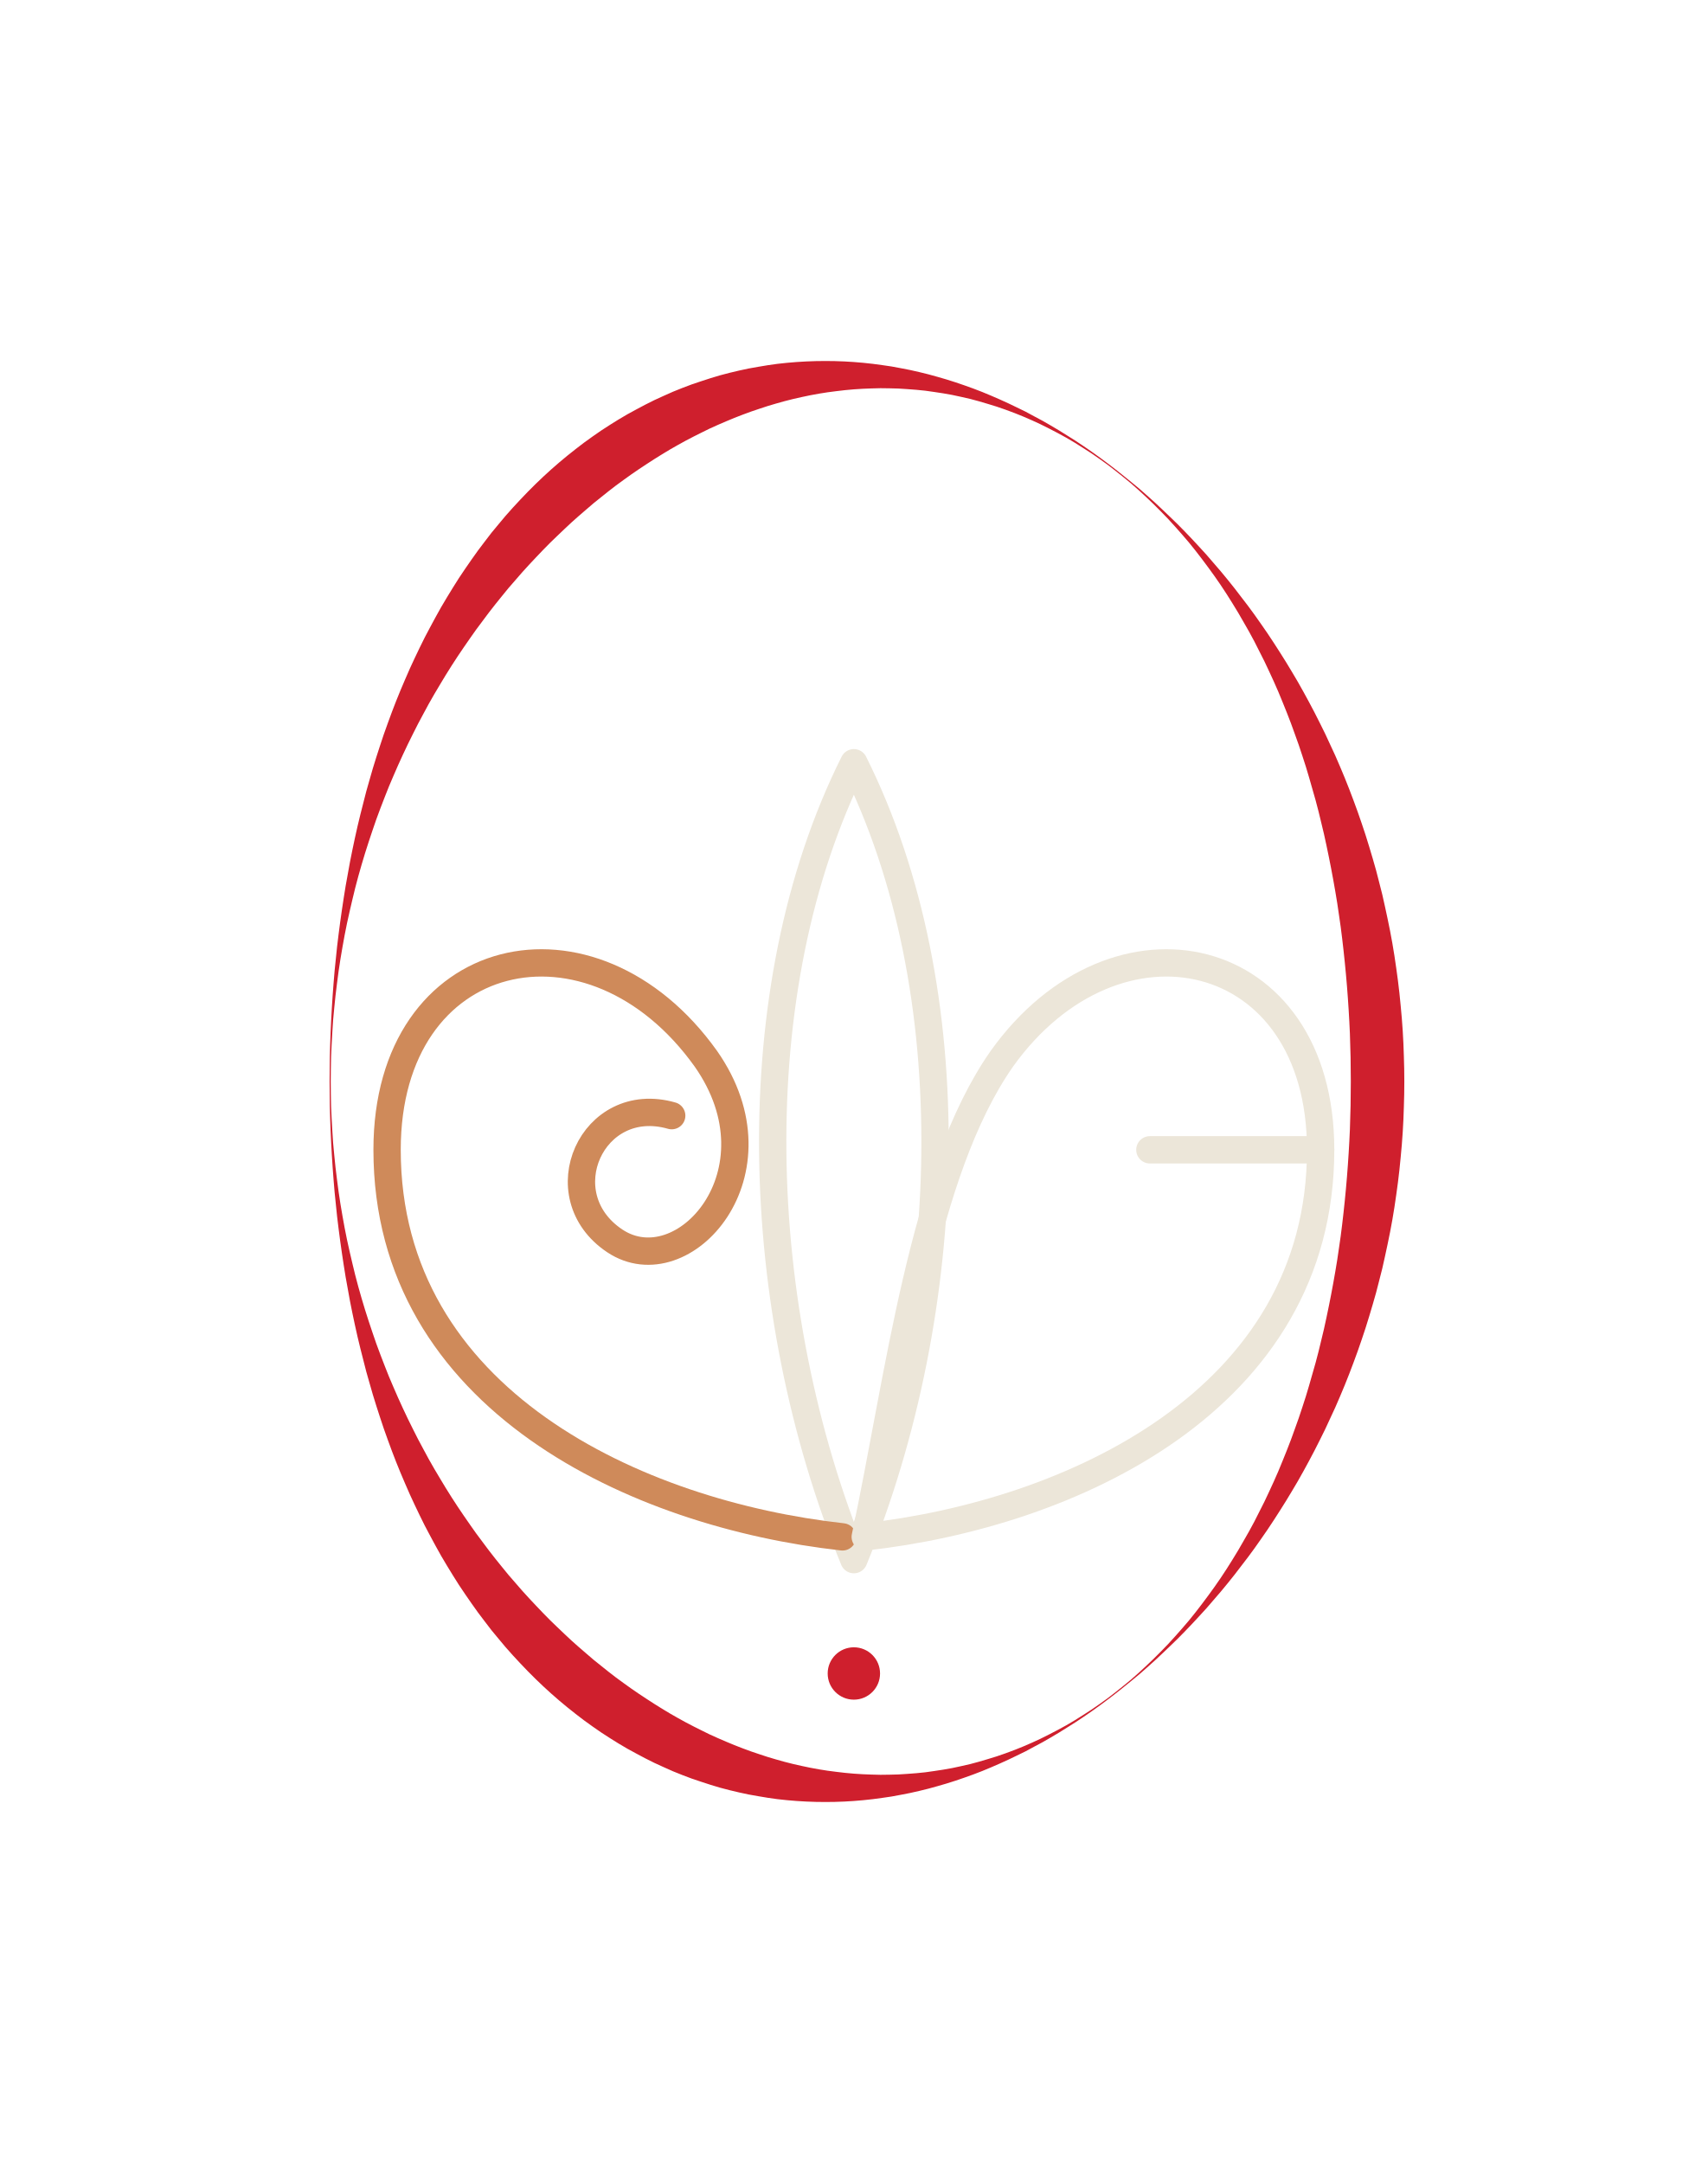
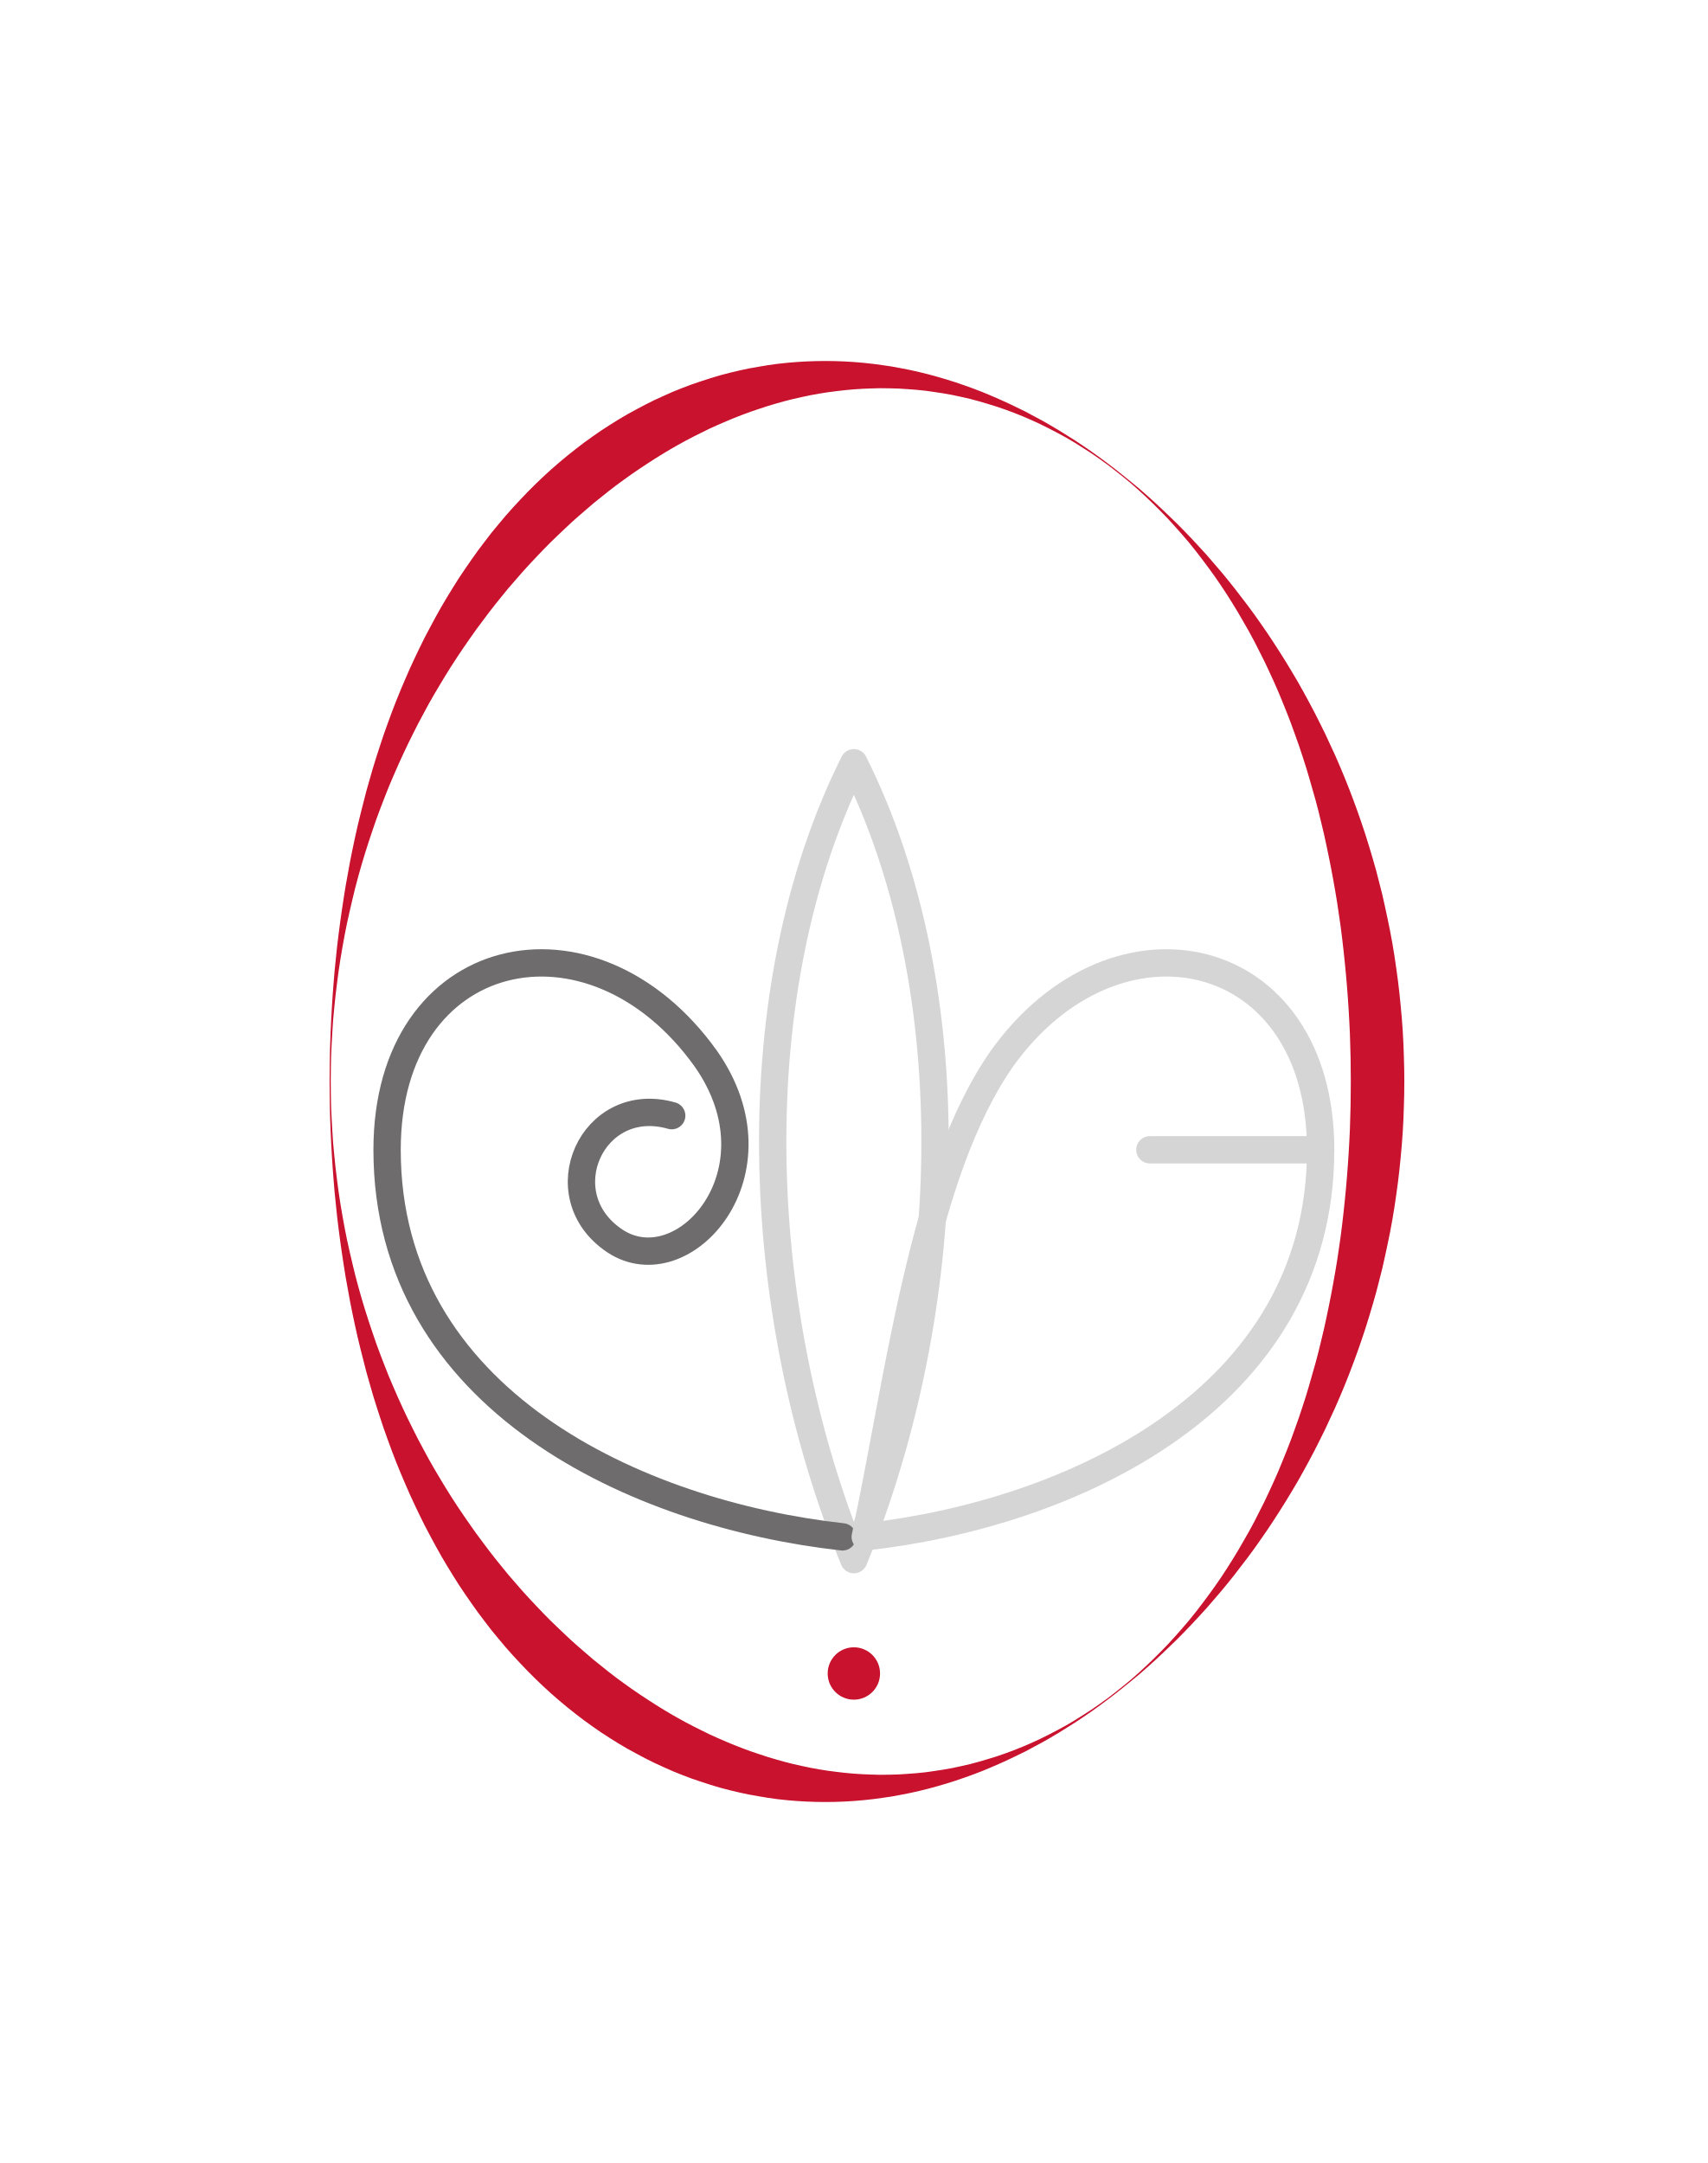
<svg xmlns="http://www.w3.org/2000/svg" viewBox="0 0 150 190" width="150" height="190" role="img" aria-label="Sanjana Gangarapu monogram">
-   <path d="M75.00 31.80L75.83 31.87L76.66 31.96L77.48 32.07L78.30 32.19L79.11 32.34L79.93 32.50L80.73 32.68L81.54 32.88L82.34 33.10L83.13 33.33L83.92 33.58L84.71 33.85L85.49 34.13L86.27 34.43L87.04 34.75L87.80 35.08L88.57 35.43L89.32 35.79L90.08 36.16L90.82 36.56L91.57 36.96L92.30 37.38L93.04 37.82L93.76 38.27L94.49 38.73L95.21 39.21L95.92 39.70L96.63 40.21L97.33 40.73L98.03 41.27L98.72 41.82L99.41 42.38L100.10 42.95L100.77 43.54L101.45 44.15L102.11 44.77L102.77 45.40L103.43 46.04L104.08 46.70L104.72 47.37L105.36 48.06L105.99 48.75L106.61 49.47L107.23 50.19L107.84 50.93L108.44 51.68L109.03 52.45L109.62 53.22L110.20 54.01L110.77 54.82L111.33 55.63L111.88 56.46L112.42 57.30L112.96 58.16L113.48 59.02L114.00 59.90L114.50 60.79L114.99 61.69L115.47 62.60L115.94 63.53L116.40 64.46L116.84 65.41L117.28 66.36L117.70 67.33L118.11 68.31L118.50 69.29L118.88 70.29L119.25 71.30L119.60 72.31L119.94 73.33L120.26 74.36L120.57 75.40L120.87 76.45L121.14 77.50L121.41 78.56L121.65 79.63L121.88 80.70L122.10 81.78L122.30 82.86L122.48 83.95L122.64 85.04L122.79 86.14L122.92 87.24L123.03 88.34L123.13 89.45L123.21 90.55L123.27 91.66L123.31 92.78L123.34 93.89L123.35 95.00L123.34 96.11L123.31 97.22L123.27 98.34L123.21 99.45L123.13 100.55L123.03 101.66L122.92 102.76L122.79 103.86L122.64 104.96L122.48 106.05L122.30 107.14L122.10 108.22L121.88 109.30L121.65 110.37L121.41 111.44L121.14 112.50L120.87 113.55L120.57 114.60L120.26 115.64L119.94 116.67L119.60 117.69L119.25 118.70L118.88 119.71L118.50 120.71L118.11 121.69L117.70 122.67L117.28 123.64L116.84 124.59L116.40 125.54L115.94 126.47L115.47 127.40L114.99 128.31L114.50 129.21L114.00 130.10L113.48 130.98L112.96 131.84L112.42 132.70L111.88 133.54L111.33 134.37L110.77 135.18L110.20 135.99L109.62 136.78L109.03 137.55L108.44 138.32L107.84 139.07L107.23 139.81L106.61 140.53L105.99 141.25L105.36 141.94L104.72 142.63L104.08 143.30L103.43 143.96L102.77 144.60L102.11 145.23L101.45 145.85L100.77 146.46L100.10 147.05L99.41 147.62L98.72 148.18L98.03 148.73L97.33 149.27L96.63 149.79L95.92 150.30L95.21 150.79L94.49 151.27L93.76 151.73L93.04 152.18L92.30 152.62L91.57 153.04L90.82 153.44L90.08 153.84L89.32 154.21L88.57 154.57L87.80 154.92L87.04 155.25L86.27 155.57L85.49 155.87L84.71 156.15L83.92 156.42L83.13 156.67L82.34 156.90L81.54 157.12L80.73 157.32L79.93 157.50L79.11 157.66L78.30 157.81L77.48 157.93L76.66 158.04L75.83 158.13L75.00 158.20L74.17 158.25L73.33 158.28L72.50 158.29L71.66 158.28L70.82 158.25L69.97 158.20L69.13 158.13L68.29 158.04L67.44 157.92L66.60 157.78L65.76 157.63L64.92 157.45L64.08 157.25L63.24 157.03L62.41 156.78L61.58 156.51L60.75 156.23L59.93 155.92L59.11 155.59L58.30 155.23L57.49 154.86L56.69 154.46L55.90 154.04L55.11 153.61L54.33 153.15L53.56 152.67L52.79 152.17L52.04 151.65L51.29 151.11L50.56 150.55L49.83 149.97L49.11 149.37L48.41 148.76L47.71 148.12L47.03 147.47L46.36 146.80L45.70 146.11L45.05 145.41L44.41 144.69L43.79 143.95L43.17 143.20L42.58 142.43L41.99 141.65L41.42 140.85L40.86 140.04L40.31 139.22L39.78 138.38L39.26 137.53L38.75 136.67L38.26 135.79L37.78 134.90L37.31 134.01L36.86 133.10L36.42 132.18L35.99 131.25L35.58 130.31L35.18 129.37L34.79 128.41L34.42 127.45L34.06 126.47L33.71 125.49L33.38 124.50L33.06 123.51L32.75 122.51L32.46 121.50L32.17 120.48L31.91 119.46L31.65 118.44L31.40 117.40L31.17 116.37L30.95 115.33L30.74 114.28L30.55 113.23L30.36 112.18L30.19 111.12L30.03 110.06L29.88 109.00L29.74 107.93L29.61 106.86L29.50 105.79L29.39 104.72L29.30 103.64L29.22 102.57L29.15 101.49L29.09 100.41L29.04 99.33L29.00 98.25L28.97 97.17L28.96 96.08L28.95 95.00L28.96 93.92L28.97 92.83L29.00 91.75L29.04 90.67L29.09 89.59L29.15 88.51L29.22 87.43L29.30 86.36L29.39 85.28L29.50 84.21L29.61 83.14L29.74 82.07L29.88 81.00L30.03 79.94L30.19 78.88L30.36 77.82L30.55 76.77L30.74 75.72L30.95 74.67L31.17 73.63L31.40 72.60L31.65 71.56L31.91 70.54L32.17 69.52L32.46 68.50L32.75 67.49L33.06 66.49L33.38 65.50L33.71 64.51L34.06 63.53L34.42 62.55L34.79 61.59L35.18 60.63L35.58 59.69L35.99 58.75L36.42 57.82L36.86 56.90L37.31 55.99L37.78 55.10L38.26 54.21L38.75 53.33L39.26 52.47L39.78 51.62L40.31 50.78L40.86 49.96L41.42 49.15L41.99 48.35L42.58 47.57L43.17 46.80L43.79 46.05L44.41 45.31L45.05 44.59L45.70 43.89L46.36 43.20L47.03 42.53L47.71 41.88L48.41 41.24L49.11 40.63L49.83 40.03L50.56 39.45L51.29 38.89L52.04 38.35L52.79 37.83L53.56 37.33L54.33 36.85L55.11 36.39L55.90 35.96L56.69 35.54L57.49 35.14L58.30 34.77L59.11 34.41L59.93 34.08L60.75 33.77L61.58 33.49L62.41 33.22L63.24 32.97L64.08 32.75L64.92 32.55L65.76 32.37L66.60 32.22L67.44 32.08L68.29 31.96L69.13 31.87L69.97 31.80L70.82 31.75L71.66 31.72L72.50 31.71L73.33 31.72L74.17 31.75L75.00 31.80L75.00 34.20L74.23 34.27L73.46 34.36L72.69 34.46L71.93 34.58L71.17 34.72L70.41 34.88L69.66 35.05L68.91 35.24L68.16 35.45L67.42 35.67L66.69 35.91L65.95 36.16L65.22 36.43L64.50 36.71L63.78 37.01L63.06 37.32L62.35 37.64L61.64 37.99L60.94 38.34L60.23 38.71L59.54 39.09L58.84 39.49L58.16 39.90L57.47 40.33L56.79 40.77L56.11 41.22L55.44 41.68L54.77 42.16L54.10 42.65L53.44 43.16L52.79 43.68L52.13 44.21L51.49 44.76L50.84 45.32L50.20 45.89L49.57 46.48L48.94 47.08L48.31 47.69L47.69 48.32L47.08 48.96L46.47 49.61L45.86 50.28L45.27 50.96L44.67 51.65L44.09 52.36L43.51 53.08L42.94 53.81L42.38 54.56L41.82 55.31L41.27 56.09L40.73 56.87L40.19 57.67L39.67 58.47L39.15 59.30L38.65 60.13L38.15 60.97L37.66 61.83L37.19 62.70L36.72 63.58L36.27 64.47L35.82 65.38L35.39 66.29L34.97 67.21L34.56 68.15L34.16 69.09L33.78 70.05L33.41 71.01L33.05 71.98L32.71 72.97L32.38 73.96L32.06 74.96L31.76 75.96L31.47 76.98L31.20 78.00L30.95 79.03L30.71 80.06L30.48 81.10L30.27 82.15L30.08 83.20L29.90 84.26L29.74 85.32L29.60 86.39L29.47 87.46L29.36 88.53L29.26 89.60L29.19 90.68L29.13 91.76L29.08 92.84L29.06 93.92L29.05 95.00L29.06 96.08L29.08 97.16L29.13 98.24L29.19 99.32L29.26 100.40L29.36 101.47L29.47 102.54L29.60 103.61L29.74 104.68L29.90 105.74L30.08 106.80L30.27 107.85L30.48 108.90L30.71 109.94L30.95 110.97L31.20 112.00L31.47 113.02L31.76 114.04L32.06 115.04L32.38 116.04L32.71 117.03L33.05 118.02L33.41 118.99L33.78 119.95L34.16 120.91L34.56 121.85L34.97 122.79L35.39 123.71L35.82 124.62L36.27 125.53L36.72 126.42L37.19 127.30L37.66 128.17L38.15 129.03L38.65 129.87L39.15 130.70L39.67 131.53L40.19 132.33L40.73 133.13L41.27 133.91L41.82 134.69L42.38 135.44L42.94 136.19L43.51 136.92L44.09 137.64L44.67 138.35L45.27 139.04L45.86 139.72L46.47 140.39L47.08 141.04L47.69 141.68L48.31 142.31L48.94 142.92L49.57 143.52L50.20 144.11L50.84 144.68L51.49 145.24L52.13 145.79L52.79 146.32L53.44 146.84L54.10 147.35L54.77 147.84L55.44 148.32L56.11 148.78L56.79 149.23L57.47 149.67L58.16 150.10L58.84 150.51L59.54 150.91L60.23 151.29L60.94 151.66L61.64 152.01L62.35 152.36L63.06 152.68L63.78 152.99L64.50 153.29L65.22 153.57L65.95 153.84L66.69 154.09L67.42 154.33L68.16 154.55L68.91 154.76L69.66 154.95L70.41 155.12L71.17 155.28L71.93 155.42L72.69 155.54L73.46 155.64L74.23 155.73L75.00 155.80L75.78 155.85L76.55 155.88L77.34 155.90L78.12 155.89L78.90 155.87L79.69 155.82L80.48 155.76L81.27 155.68L82.05 155.57L82.84 155.45L83.63 155.31L84.42 155.14L85.21 154.96L85.99 154.75L86.77 154.52L87.55 154.28L88.33 154.01L89.11 153.72L89.88 153.41L90.64 153.08L91.40 152.73L92.16 152.35L92.91 151.96L93.66 151.55L94.39 151.12L95.12 150.66L95.85 150.19L96.56 149.70L97.27 149.19L97.97 148.65L98.66 148.10L99.34 147.54L100.01 146.95L100.67 146.34L101.32 145.72L101.96 145.08L102.59 144.43L103.21 143.75L103.82 143.06L104.42 142.36L105.00 141.64L105.57 140.90L106.13 140.15L106.68 139.39L107.22 138.61L107.74 137.82L108.25 137.01L108.75 136.19L109.23 135.36L109.71 134.52L110.17 133.67L110.61 132.80L111.05 131.93L111.47 131.04L111.88 130.15L112.28 129.24L112.66 128.32L113.03 127.40L113.39 126.47L113.73 125.53L114.07 124.58L114.39 123.62L114.70 122.66L114.99 121.69L115.27 120.71L115.55 119.73L115.81 118.74L116.05 117.75L116.29 116.75L116.51 115.74L116.72 114.73L116.92 113.72L117.11 112.70L117.29 111.68L117.46 110.65L117.61 109.63L117.76 108.59L117.89 107.56L118.01 106.52L118.12 105.48L118.22 104.44L118.31 103.40L118.39 102.35L118.46 101.30L118.52 100.25L118.57 99.20L118.60 98.15L118.63 97.10L118.64 96.05L118.65 95.00L118.64 93.95L118.63 92.90L118.60 91.85L118.57 90.80L118.52 89.75L118.46 88.70L118.39 87.65L118.31 86.60L118.22 85.56L118.12 84.52L118.01 83.48L117.89 82.44L117.76 81.41L117.61 80.37L117.46 79.35L117.29 78.32L117.11 77.30L116.92 76.28L116.72 75.27L116.51 74.26L116.29 73.25L116.05 72.25L115.81 71.26L115.55 70.27L115.27 69.29L114.99 68.31L114.70 67.34L114.39 66.38L114.07 65.42L113.73 64.47L113.39 63.53L113.03 62.60L112.66 61.68L112.28 60.76L111.88 59.85L111.47 58.96L111.05 58.07L110.61 57.20L110.17 56.33L109.71 55.48L109.23 54.64L108.75 53.81L108.25 52.99L107.74 52.18L107.22 51.39L106.68 50.61L106.13 49.85L105.57 49.10L105.00 48.36L104.42 47.64L103.82 46.94L103.21 46.25L102.59 45.57L101.96 44.92L101.32 44.28L100.67 43.66L100.01 43.05L99.34 42.46L98.66 41.90L97.97 41.35L97.27 40.81L96.56 40.30L95.85 39.81L95.12 39.34L94.39 38.88L93.66 38.45L92.91 38.04L92.16 37.65L91.40 37.27L90.64 36.92L89.88 36.59L89.11 36.28L88.33 35.99L87.55 35.72L86.77 35.48L85.99 35.25L85.21 35.04L84.42 34.86L83.63 34.69L82.84 34.55L82.05 34.43L81.27 34.32L80.48 34.24L79.69 34.18L78.90 34.13L78.12 34.11L77.34 34.10L76.55 34.12L75.78 34.15L75.00 34.20Z" fill="#cf1f2d" />
-   <path d="M75 137 C66 115 65 87 75 67 C85 87 84 115 75 137 Z" fill="none" stroke="#ece6d9" stroke-width="2.4" stroke-linejoin="round" />
-   <path d="M74 135 C56 133 34 123 34 101 C34 83 52 79 62 93 C69 103 60 113 54 109 C48 105 52 96 59 98" fill="none" stroke="#cf8a5a" stroke-width="2.4" stroke-linecap="round" stroke-linejoin="round" />
-   <path d="M76 135 C94 133 116 123 116 101 C116 83 98 79 88 93 C81 103 79 121 76 135" fill="none" stroke="#ece6d9" stroke-width="2.4" stroke-linecap="round" stroke-linejoin="round" />
-   <path d="M116 101 L101 101" fill="none" stroke="#ece6d9" stroke-width="2.4" stroke-linecap="round" />
-   <circle cx="75" cy="147" r="2.3" fill="#cf1f2d" />
+   <path d="M75.00 31.80L75.83 31.87L76.66 31.96L77.48 32.07L78.30 32.19L79.11 32.34L79.93 32.50L80.73 32.68L81.54 32.88L82.34 33.10L83.13 33.33L83.92 33.58L84.71 33.85L85.49 34.13L86.27 34.43L87.04 34.75L87.80 35.08L88.57 35.43L89.32 35.79L90.08 36.16L90.82 36.56L91.57 36.96L92.30 37.38L93.04 37.82L93.76 38.27L94.49 38.73L95.21 39.21L95.92 39.70L96.63 40.21L97.33 40.73L98.03 41.27L98.72 41.82L99.41 42.38L100.10 42.95L100.77 43.54L101.45 44.15L102.11 44.77L102.77 45.40L103.43 46.04L104.08 46.70L104.72 47.37L105.36 48.06L105.99 48.75L106.61 49.47L107.23 50.19L107.84 50.93L108.44 51.68L109.03 52.45L109.62 53.22L110.20 54.01L110.77 54.82L111.33 55.63L111.88 56.46L112.42 57.30L112.96 58.16L113.48 59.02L114.00 59.90L114.50 60.79L114.99 61.69L115.47 62.60L115.94 63.53L116.40 64.46L116.84 65.41L117.28 66.36L117.70 67.33L118.11 68.31L118.50 69.29L118.88 70.29L119.25 71.30L119.60 72.31L119.94 73.33L120.26 74.36L120.57 75.40L120.87 76.45L121.14 77.50L121.41 78.56L121.65 79.63L121.88 80.70L122.10 81.78L122.30 82.86L122.48 83.95L122.64 85.04L122.79 86.14L122.92 87.24L123.03 88.34L123.13 89.45L123.21 90.55L123.27 91.66L123.31 92.78L123.34 93.89L123.35 95.00L123.34 96.11L123.31 97.22L123.27 98.34L123.21 99.45L123.13 100.55L123.03 101.66L122.92 102.76L122.79 103.86L122.64 104.96L122.48 106.05L122.30 107.14L122.10 108.22L121.88 109.30L121.65 110.37L121.41 111.44L121.14 112.50L120.87 113.55L120.57 114.60L120.26 115.64L119.94 116.67L119.60 117.69L119.25 118.70L118.88 119.71L118.50 120.71L118.11 121.69L117.70 122.67L117.28 123.64L116.84 124.59L116.40 125.54L115.94 126.47L115.47 127.40L114.99 128.31L114.50 129.21L114.00 130.10L113.48 130.98L112.96 131.84L112.42 132.70L111.88 133.54L111.33 134.37L110.77 135.18L110.20 135.99L109.62 136.78L109.03 137.55L108.44 138.32L107.84 139.07L107.23 139.81L106.61 140.53L105.99 141.25L105.36 141.94L104.72 142.63L104.08 143.30L103.43 143.96L102.77 144.60L102.11 145.23L101.45 145.85L100.77 146.46L100.10 147.05L99.41 147.62L98.72 148.18L98.03 148.73L97.33 149.27L96.63 149.79L95.92 150.30L95.21 150.79L94.49 151.27L93.76 151.73L93.04 152.18L92.30 152.62L91.57 153.04L90.82 153.44L90.08 153.84L89.32 154.21L88.57 154.57L87.80 154.92L87.04 155.25L86.27 155.57L85.49 155.87L84.71 156.15L83.92 156.42L83.13 156.67L82.34 156.90L81.54 157.12L80.73 157.32L79.93 157.50L79.11 157.66L78.30 157.81L77.48 157.93L76.66 158.04L75.83 158.13L75.00 158.20L74.17 158.25L73.33 158.28L72.50 158.29L71.66 158.28L70.82 158.25L69.97 158.20L69.13 158.13L68.29 158.04L67.44 157.92L66.60 157.78L65.76 157.63L64.92 157.45L64.08 157.25L63.24 157.03L62.41 156.78L61.58 156.51L60.75 156.23L59.93 155.92L59.11 155.59L58.30 155.23L57.49 154.86L56.69 154.46L55.90 154.04L55.11 153.61L54.33 153.15L53.56 152.67L52.79 152.17L52.04 151.65L51.29 151.11L50.56 150.55L49.83 149.97L49.11 149.37L48.41 148.76L47.71 148.12L47.03 147.47L46.36 146.80L45.70 146.11L45.05 145.41L44.41 144.69L43.79 143.95L43.17 143.20L42.58 142.43L41.99 141.65L41.42 140.85L40.86 140.04L40.31 139.22L39.78 138.38L39.26 137.53L38.75 136.67L38.26 135.79L37.78 134.90L37.31 134.01L36.86 133.10L36.42 132.18L35.99 131.25L35.58 130.31L35.18 129.37L34.79 128.41L34.42 127.45L34.06 126.47L33.71 125.49L33.38 124.50L33.06 123.51L32.75 122.51L32.46 121.50L32.17 120.48L31.91 119.46L31.65 118.44L31.40 117.40L31.17 116.37L30.95 115.33L30.74 114.28L30.55 113.23L30.36 112.18L30.19 111.12L30.03 110.06L29.88 109.00L29.74 107.93L29.61 106.86L29.50 105.79L29.39 104.72L29.30 103.64L29.22 102.57L29.15 101.49L29.09 100.41L29.04 99.33L29.00 98.25L28.97 97.17L28.96 96.08L28.95 95.00L28.96 93.92L28.97 92.83L29.00 91.75L29.04 90.67L29.09 89.59L29.15 88.51L29.22 87.43L29.30 86.36L29.39 85.28L29.50 84.21L29.61 83.14L29.74 82.07L29.88 81.00L30.03 79.94L30.19 78.88L30.36 77.82L30.55 76.77L30.74 75.72L30.95 74.67L31.17 73.63L31.40 72.60L31.65 71.56L31.91 70.54L32.17 69.52L32.46 68.50L32.75 67.49L33.06 66.49L33.38 65.50L33.71 64.51L34.06 63.53L34.42 62.55L34.79 61.59L35.18 60.63L35.58 59.69L35.99 58.75L36.42 57.82L36.86 56.90L37.31 55.99L37.78 55.10L38.26 54.21L38.75 53.33L39.26 52.47L39.78 51.62L40.31 50.78L40.86 49.96L41.42 49.15L41.99 48.35L42.58 47.57L43.17 46.80L43.79 46.05L44.41 45.31L45.05 44.59L45.70 43.89L46.36 43.20L47.03 42.53L47.71 41.88L48.41 41.24L49.11 40.63L49.83 40.03L50.56 39.45L51.29 38.89L52.04 38.35L52.79 37.83L53.56 37.33L54.33 36.85L55.11 36.39L55.90 35.96L56.69 35.54L57.49 35.14L58.30 34.77L59.11 34.41L59.93 34.08L60.75 33.77L61.58 33.49L62.41 33.22L63.24 32.97L64.08 32.75L64.92 32.55L65.76 32.37L66.60 32.22L67.44 32.08L68.29 31.96L69.13 31.87L69.97 31.80L70.82 31.75L71.66 31.72L72.50 31.71L73.33 31.72L74.17 31.75L75.00 31.80L75.00 34.20L74.23 34.27L73.46 34.36L72.69 34.46L71.93 34.58L71.17 34.72L70.41 34.88L69.66 35.05L68.91 35.24L68.16 35.45L67.42 35.67L66.69 35.91L65.95 36.16L65.22 36.43L64.50 36.71L63.78 37.01L63.06 37.32L62.35 37.64L61.64 37.99L60.94 38.34L60.23 38.71L59.54 39.09L58.84 39.49L58.16 39.90L57.47 40.33L56.79 40.77L56.11 41.22L55.44 41.68L54.77 42.16L54.10 42.65L53.44 43.16L52.79 43.68L52.13 44.21L51.49 44.76L50.84 45.32L50.20 45.89L49.57 46.48L48.94 47.08L48.31 47.69L47.69 48.32L47.08 48.96L46.47 49.61L45.86 50.28L45.27 50.96L44.67 51.65L44.09 52.36L43.51 53.08L42.94 53.81L42.38 54.56L41.82 55.31L41.27 56.09L40.73 56.87L40.19 57.67L39.67 58.47L39.15 59.30L38.65 60.13L38.15 60.97L37.66 61.83L37.19 62.70L36.72 63.58L36.27 64.47L35.82 65.38L35.39 66.29L34.97 67.21L34.56 68.15L34.16 69.09L33.78 70.05L33.41 71.01L33.05 71.98L32.71 72.97L32.38 73.96L32.06 74.96L31.76 75.96L31.47 76.98L31.20 78.00L30.95 79.03L30.71 80.06L30.48 81.10L30.27 82.15L30.08 83.20L29.90 84.26L29.74 85.32L29.60 86.39L29.47 87.46L29.36 88.53L29.26 89.60L29.19 90.68L29.13 91.76L29.08 92.84L29.06 93.92L29.05 95.00L29.06 96.08L29.08 97.16L29.13 98.24L29.19 99.32L29.26 100.40L29.36 101.47L29.47 102.54L29.60 103.61L29.74 104.68L29.90 105.74L30.08 106.80L30.27 107.85L30.48 108.90L30.71 109.94L30.95 110.97L31.20 112.00L31.47 113.02L31.76 114.04L32.06 115.04L32.38 116.04L32.71 117.03L33.05 118.02L33.41 118.99L33.78 119.95L34.16 120.91L34.56 121.85L34.97 122.79L35.39 123.71L35.82 124.62L36.27 125.53L36.72 126.42L37.19 127.30L37.66 128.17L38.15 129.03L38.65 129.87L39.15 130.70L39.67 131.53L40.19 132.33L40.73 133.13L41.27 133.91L41.82 134.69L42.38 135.44L42.94 136.19L43.51 136.92L44.09 137.64L44.67 138.35L45.27 139.04L45.86 139.72L46.47 140.39L47.08 141.04L47.69 141.68L48.31 142.31L48.94 142.92L49.57 143.52L50.20 144.11L50.84 144.68L51.49 145.24L52.13 145.79L52.79 146.32L53.44 146.84L54.10 147.35L54.77 147.84L55.44 148.32L56.11 148.78L56.79 149.23L57.47 149.67L58.16 150.10L58.84 150.51L59.54 150.91L60.23 151.29L60.94 151.66L61.64 152.01L62.35 152.36L63.06 152.68L63.78 152.99L64.50 153.29L65.22 153.57L65.95 153.84L66.69 154.09L67.42 154.33L68.16 154.55L68.91 154.76L69.66 154.95L70.41 155.12L71.17 155.28L71.93 155.42L72.69 155.54L73.46 155.64L74.23 155.73L75.00 155.80L75.78 155.85L76.55 155.88L77.34 155.90L78.12 155.89L78.90 155.87L79.69 155.82L80.48 155.76L81.27 155.68L82.05 155.57L82.84 155.45L83.63 155.31L84.42 155.14L85.21 154.96L85.99 154.75L86.77 154.52L87.55 154.28L88.33 154.01L89.11 153.72L89.88 153.41L90.64 153.08L91.40 152.73L92.16 152.35L92.91 151.96L93.66 151.55L94.39 151.12L95.12 150.66L95.85 150.19L96.56 149.70L97.27 149.19L97.97 148.65L98.66 148.10L99.34 147.54L100.01 146.95L100.67 146.34L101.32 145.72L101.96 145.08L102.59 144.43L103.21 143.75L103.82 143.06L104.42 142.36L105.00 141.64L105.57 140.90L106.13 140.15L106.68 139.39L107.22 138.61L107.74 137.82L108.25 137.01L108.75 136.19L109.23 135.36L109.71 134.52L110.17 133.67L110.61 132.80L111.05 131.93L111.47 131.04L111.88 130.15L112.28 129.24L112.66 128.32L113.03 127.40L113.39 126.47L113.73 125.53L114.07 124.58L114.39 123.62L114.70 122.66L114.99 121.69L115.27 120.71L115.55 119.73L115.81 118.74L116.05 117.75L116.29 116.75L116.51 115.74L116.72 114.73L116.92 113.72L117.11 112.70L117.29 111.68L117.46 110.65L117.61 109.63L117.76 108.59L117.89 107.56L118.01 106.52L118.12 105.48L118.22 104.44L118.31 103.40L118.39 102.35L118.46 101.30L118.52 100.25L118.57 99.20L118.60 98.15L118.63 97.10L118.64 96.05L118.65 95.00L118.64 93.95L118.63 92.90L118.60 91.85L118.57 90.80L118.52 89.75L118.46 88.70L118.39 87.65L118.31 86.60L118.22 85.56L118.12 84.52L118.01 83.48L117.89 82.44L117.76 81.41L117.61 80.37L117.46 79.35L117.29 78.32L117.11 77.30L116.92 76.28L116.72 75.27L116.51 74.26L116.29 73.25L116.05 72.25L115.81 71.26L115.55 70.27L115.27 69.29L114.99 68.31L114.70 67.34L114.39 66.38L114.07 65.42L113.73 64.47L113.39 63.53L113.03 62.60L112.66 61.68L112.28 60.76L111.88 59.85L111.47 58.96L111.05 58.07L110.61 57.20L110.17 56.33L109.71 55.48L109.23 54.64L108.75 53.81L108.25 52.99L107.74 52.18L107.22 51.39L106.68 50.61L106.13 49.85L105.57 49.10L105.00 48.36L104.42 47.64L103.82 46.94L103.21 46.25L102.59 45.57L101.96 44.92L101.32 44.28L100.67 43.66L100.01 43.05L99.34 42.46L98.66 41.90L97.97 41.35L97.27 40.81L96.56 40.30L95.85 39.81L95.12 39.34L94.39 38.88L93.66 38.45L92.91 38.04L92.16 37.65L91.40 37.27L90.64 36.92L89.88 36.59L89.11 36.28L88.33 35.99L87.55 35.72L86.77 35.48L85.99 35.25L85.21 35.04L84.42 34.86L83.63 34.69L82.84 34.55L82.05 34.43L81.27 34.32L80.48 34.24L79.69 34.18L78.90 34.13L78.12 34.11L77.34 34.10L76.55 34.12L75.78 34.15L75.00 34.20Z" fill="#c9122e" />
+   <path d="M75 137 C66 115 65 87 75 67 C85 87 84 115 75 137 Z" fill="none" stroke="#d5d5d5" stroke-width="2.4" stroke-linejoin="round" />
+   <path d="M74 135 C56 133 34 123 34 101 C34 83 52 79 62 93 C69 103 60 113 54 109 C48 105 52 96 59 98" fill="none" stroke="#6e6c6d" stroke-width="2.4" stroke-linecap="round" stroke-linejoin="round" />
+   <path d="M76 135 C94 133 116 123 116 101 C116 83 98 79 88 93 C81 103 79 121 76 135" fill="none" stroke="#d5d5d5" stroke-width="2.4" stroke-linecap="round" stroke-linejoin="round" />
+   <path d="M116 101 L101 101" fill="none" stroke="#d5d5d5" stroke-width="2.4" stroke-linecap="round" />
+   <circle cx="75" cy="147" r="2.3" fill="#c9122e" />
</svg>
